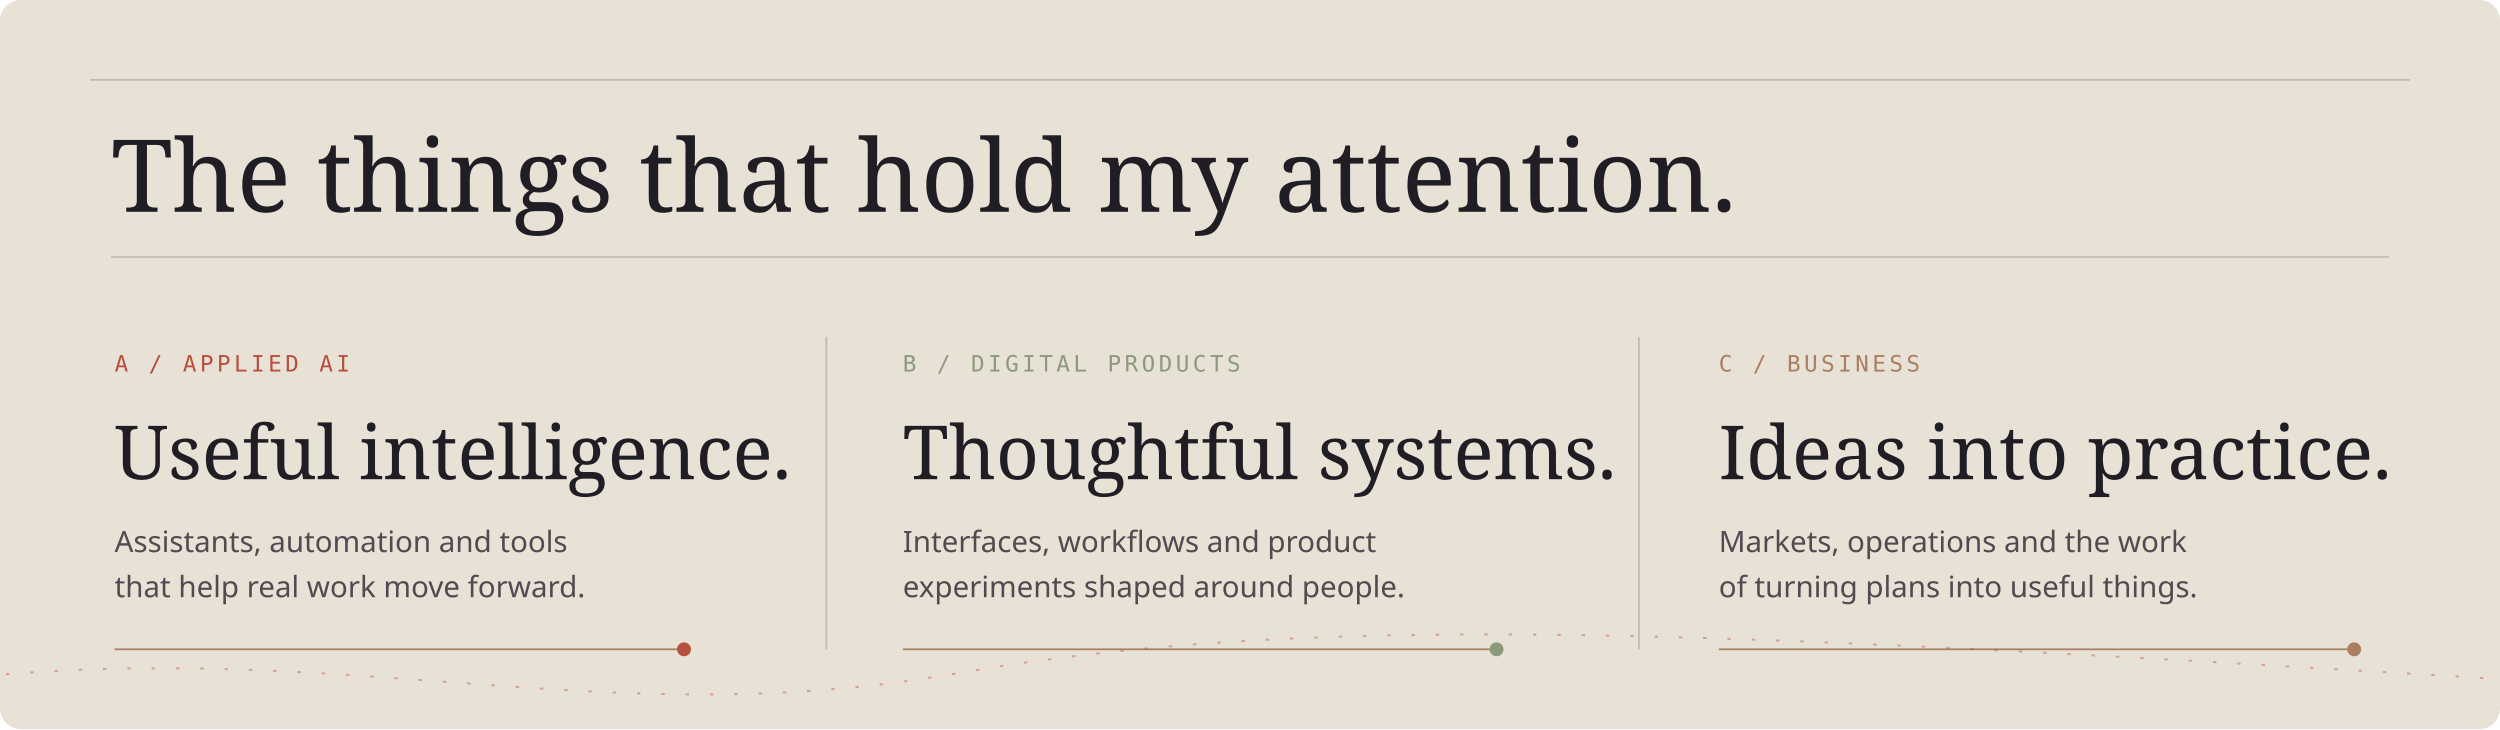
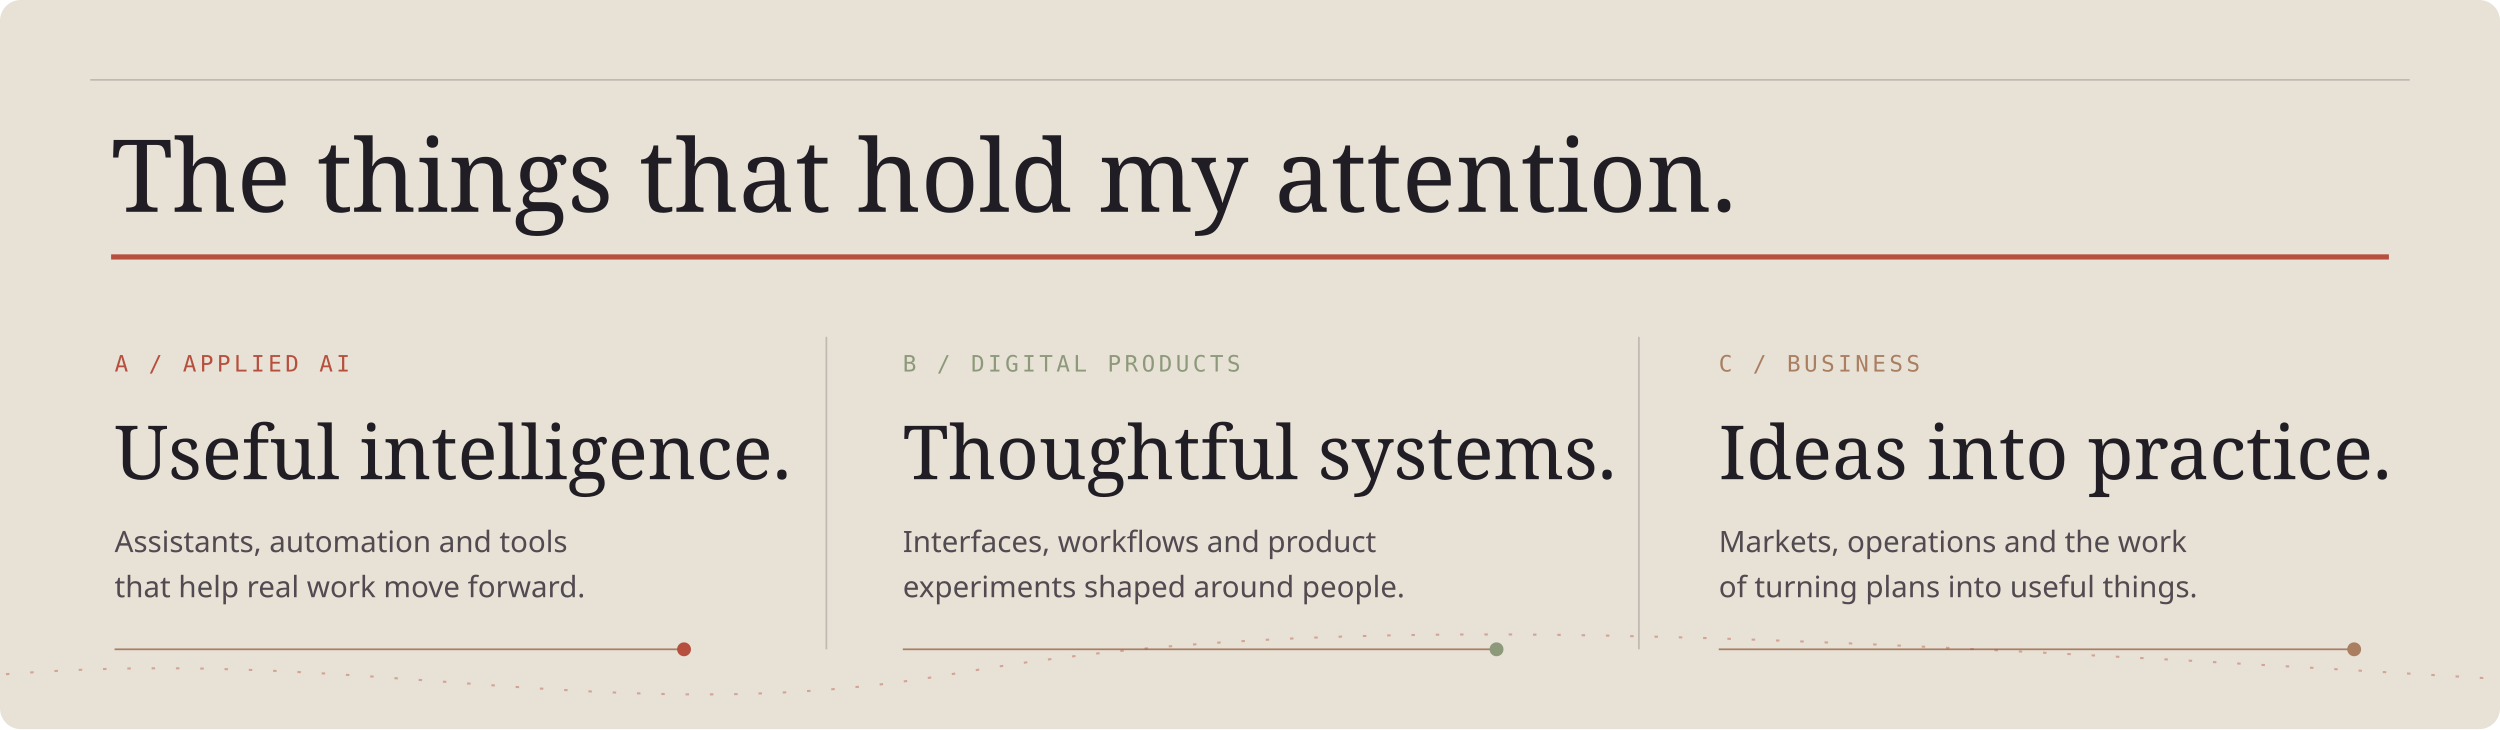
<svg xmlns="http://www.w3.org/2000/svg" viewBox="0 0 1440 420" role="img" aria-labelledby="title desc">
  <rect width="1440" height="420" rx="12" fill="#E8E1D6" />
  <path d="M52 46H1388" stroke="#211D24" stroke-opacity=".2" />
  <text x="64" y="122" fill="#211D24" font-family="'Fraunces', Georgia, serif" font-size="58">The things that hold my attention.</text>
  <path d="M64 148H1376" stroke="#211D24" stroke-opacity=".18" />
-   <path d="M64 148H64" stroke="#B64F3D" stroke-width="3">
+   <path d="M64 148H1376" stroke="#B64F3D" stroke-width="3">
    <animate attributeName="d" values="M64 148H64;M64 148H1376;M64 148H1376" keyTimes="0;.34;1" dur="8s" repeatCount="indefinite" />
  </path>
  <g>
    <text x="66" y="214" fill="#B64F3D" font-family="'IBM Plex Mono', monospace" font-size="13" letter-spacing="2">A / APPLIED AI</text>
    <text x="66" y="276" fill="#211D24" font-family="'Fraunces', Georgia, serif" font-size="43">Useful intelligence.</text>
    <text x="66" y="318" fill="#514A50" font-family="'Manrope', sans-serif" font-size="17">Assistants, automation and tools</text>
    <text x="66" y="344" fill="#514A50" font-family="'Manrope', sans-serif" font-size="17">that help real work move forward.</text>
    <path d="M66 374H394" stroke="#A97E61" stroke-width="1" />
    <circle cx="394" cy="374" r="4" fill="#B64F3D" />
  </g>
  <path d="M476 194V374" stroke="#211D24" stroke-opacity=".2" />
  <g>
    <text x="520" y="214" fill="#8C997A" font-family="'IBM Plex Mono', monospace" font-size="13" letter-spacing="2">B / DIGITAL PRODUCTS</text>
    <text x="520" y="276" fill="#211D24" font-family="'Fraunces', Georgia, serif" font-size="43">Thoughtful systems.</text>
    <text x="520" y="318" fill="#514A50" font-family="'Manrope', sans-serif" font-size="17">Interfaces, workflows and product</text>
    <text x="520" y="344" fill="#514A50" font-family="'Manrope', sans-serif" font-size="17">experiments shaped around people.</text>
    <path d="M520 374H862" stroke="#A97E61" stroke-width="1" />
    <circle cx="862" cy="374" r="4" fill="#8C997A" />
  </g>
  <path d="M944 194V374" stroke="#211D24" stroke-opacity=".2" />
  <g>
    <text x="990" y="214" fill="#A97E61" font-family="'IBM Plex Mono', monospace" font-size="13" letter-spacing="2">C / BUSINESS</text>
    <text x="990" y="276" fill="#211D24" font-family="'Fraunces', Georgia, serif" font-size="43">Ideas into practice.</text>
    <text x="990" y="318" fill="#514A50" font-family="'Manrope', sans-serif" font-size="17">Markets, operations and the work</text>
    <text x="990" y="344" fill="#514A50" font-family="'Manrope', sans-serif" font-size="17">of turning plans into useful things.</text>
    <path d="M990 374H1356" stroke="#A97E61" stroke-width="1" />
    <circle cx="1356" cy="374" r="4" fill="#A97E61" />
  </g>
  <path d="M-80 398C180 358 330 426 550 388S1010 365 1520 396" fill="none" stroke="#B64F3D" stroke-opacity=".42" stroke-width="1.2" stroke-dasharray="2 12">
    <animate attributeName="stroke-dashoffset" values="0;-140" dur="16s" repeatCount="indefinite" />
  </path>
</svg>
